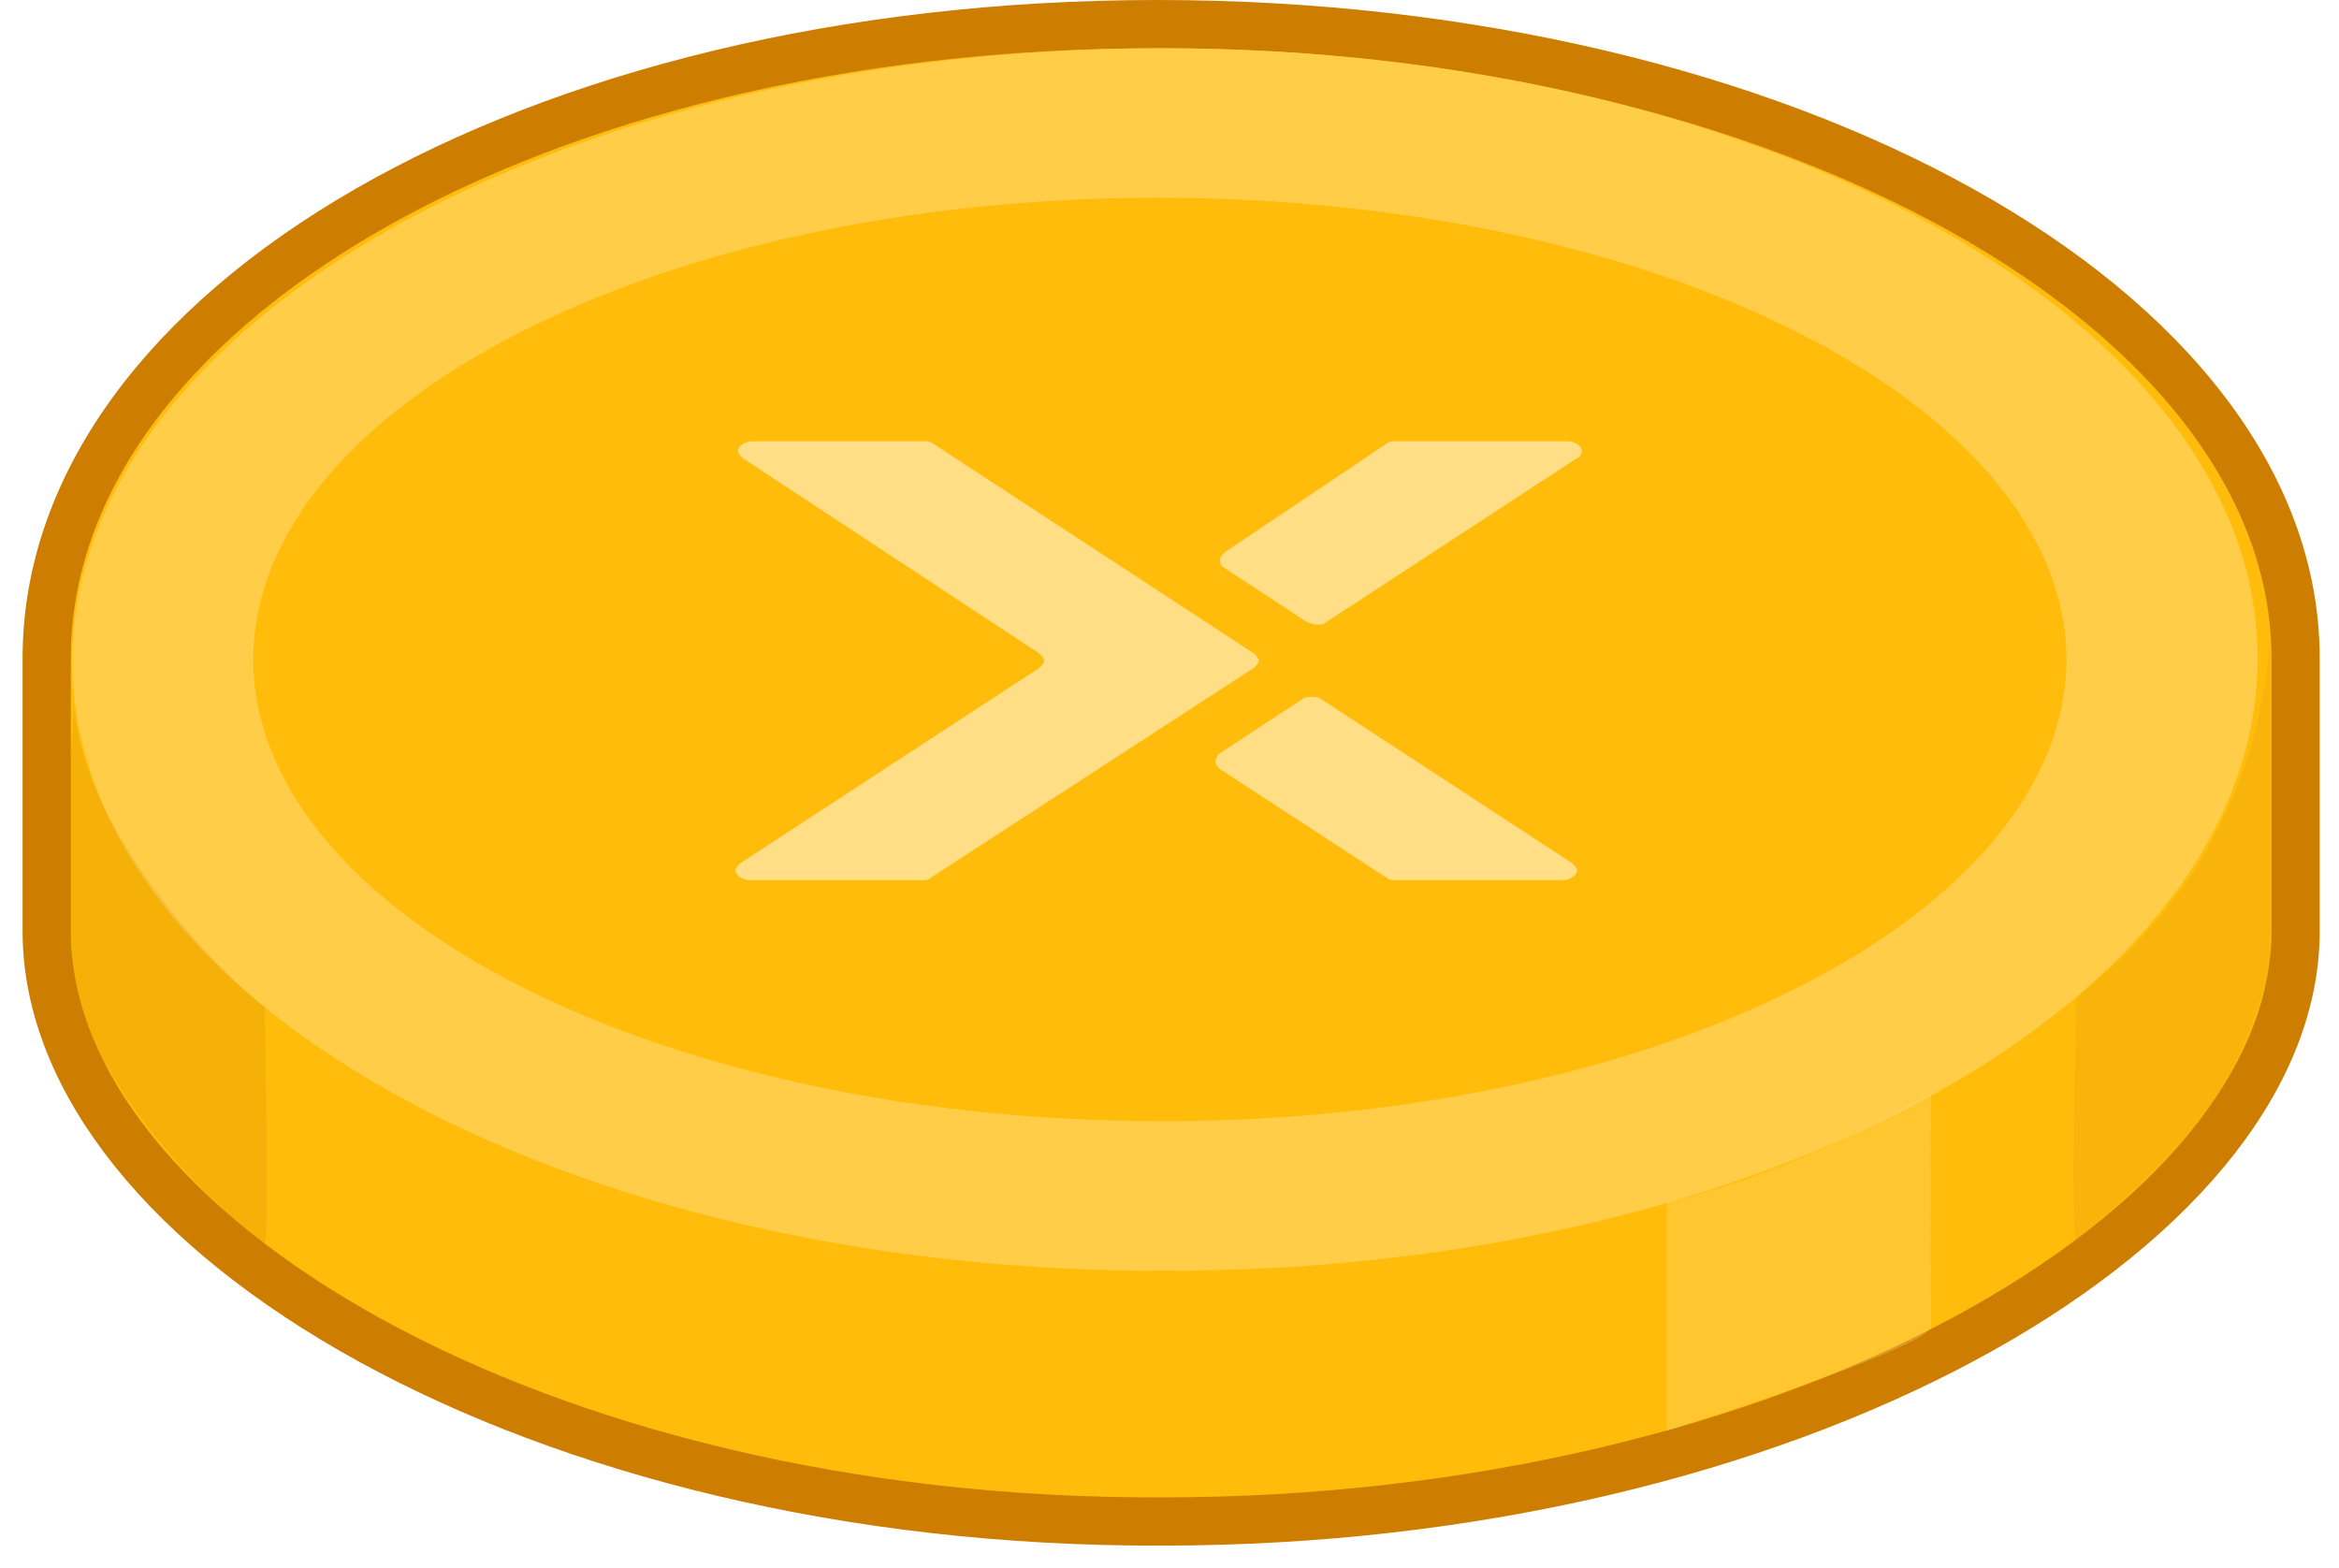
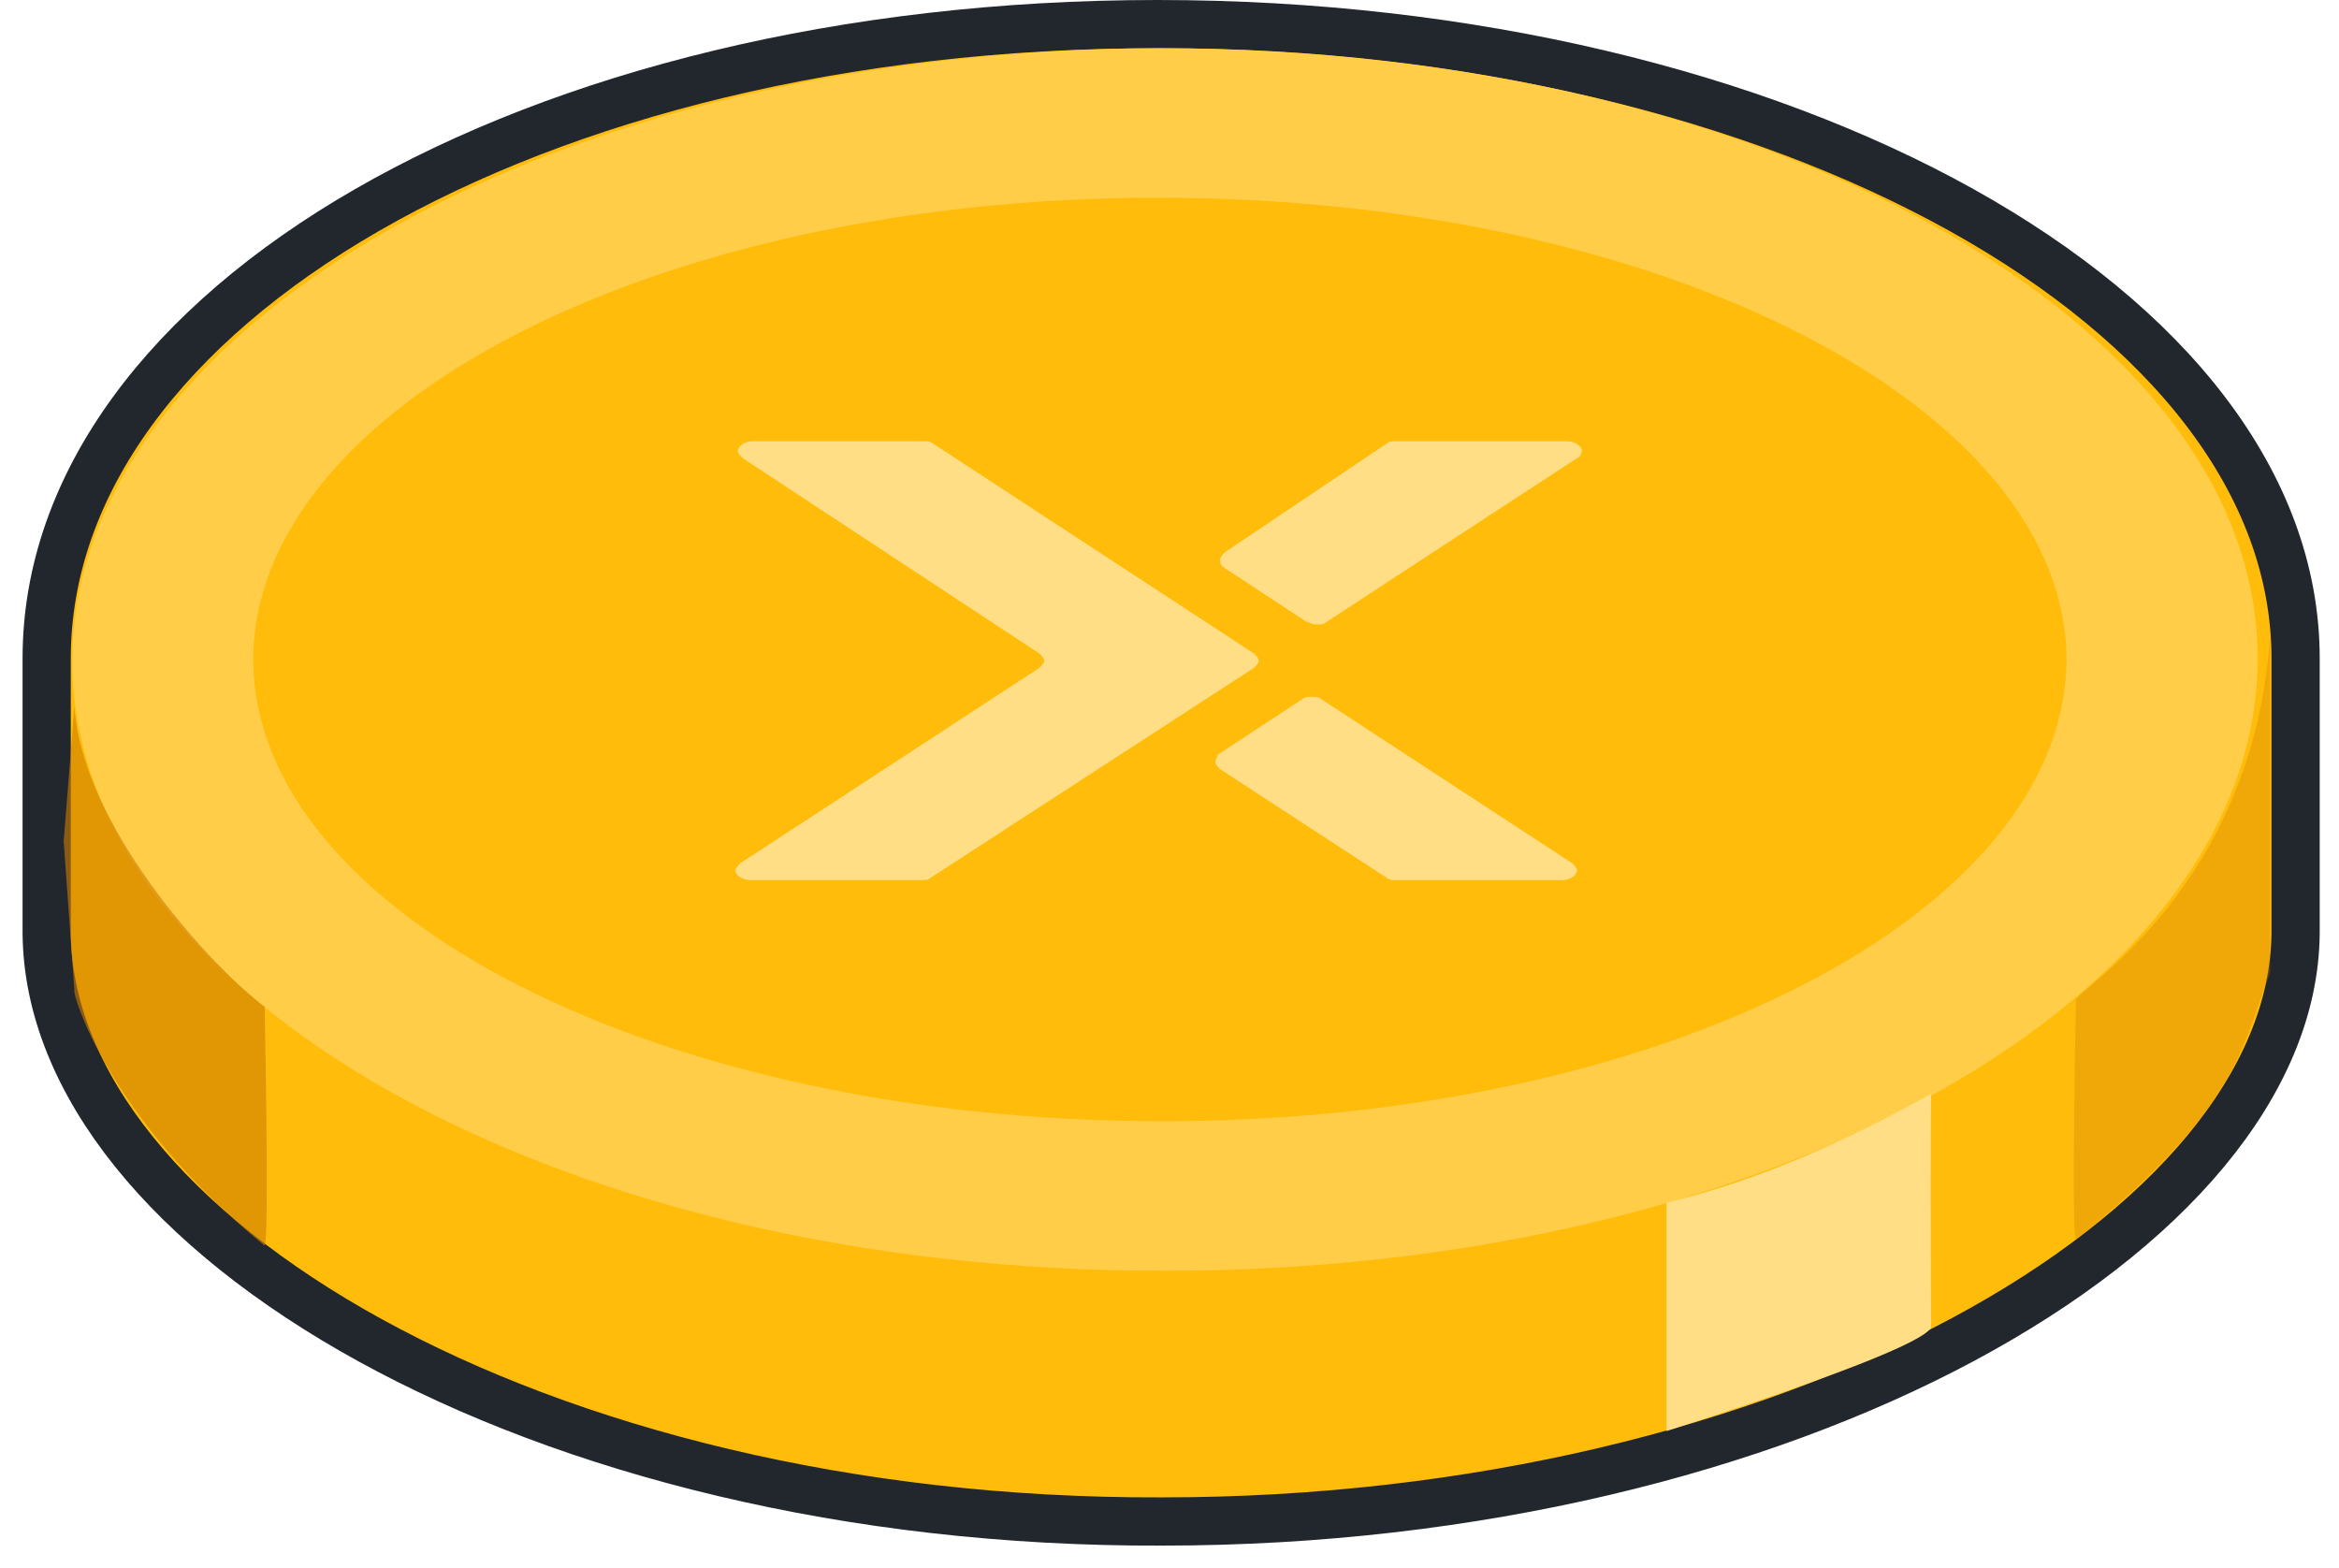
<svg xmlns="http://www.w3.org/2000/svg" width="97px" height="65px" viewBox="0 0 97 65" version="1.1">
  <defs />
  <g id="Page-1" stroke="none" stroke-width="1" fill="none" fill-rule="evenodd">
-     <g id="coins" transform="translate(1, 1)">
-       <path d="M47,0 C21,0 0,11.9 0,26.4 L0,37.8 C0.1,50.2 21.2,62.2 47.2,62.1 C73.2,62.1 94.1,50.1 94.2,37.7 L94.2,26.3 C94.2,11.8 73,0 47,0" id="Fill-1" fill="#E69C00" fill-rule="nonzero" />
-       <path d="M47,0 C21,0 0.936,11.8 0.936,26.3 L0.936,37.7 C1.036,50.1 21.2,62.2 47.2,62.1 C73.2,62.1 94.1,50.1 94.2,37.7 L94.2,26.3 C94.2,11.8 73,0 47,0 Z" id="Stroke-3" stroke="#CD7D00" stroke-width="2" fill="#FFBC0B" fill-rule="nonzero" />
-       <path d="M47.409,51.7 C22.395,51.796 2,40.444 2,26.398 C2,12.448 22.203,1 47.216,1 C72.23,1 92.625,12.352 92.625,26.302 C92.625,40.348 72.422,51.7 47.409,51.7 Z" id="Fill-5" fill="#FFCD48" fill-rule="nonzero" />
-       <path d="M84.7,26.3 C84.7,36.9 67.9,45.5 47.2,45.5 C26.5,45.5 9.6,37 9.5,26.4 C9.5,15.8 26.3,7.2 47,7.2 C67.8,7.2 84.6,15.8 84.7,26.3" id="Fill-9" fill="#FFBC0B" fill-rule="nonzero" />
-       <path d="M37.6,35.4 C37.5,35.5 37.4,35.5 37.2,35.5 L30.1,35.5 C29.8,35.5 29.5,35.3 29.5,35.1 C29.5,35 29.6,34.9 29.7,34.8 L42.1,26.7 C42.2,26.6 42.3,26.5 42.3,26.4 C42.3,26.3 42.2,26.2 42.1,26.1 L29.8,18 C29.7,17.9 29.6,17.8 29.6,17.7 C29.6,17.5 29.9,17.3 30.2,17.3 L37.3,17.3 C37.4,17.3 37.6,17.3 37.7,17.4 L51,26.1 C51.1,26.2 51.2,26.3 51.2,26.4 C51.2,26.5 51.1,26.6 51,26.7 L37.6,35.4 Z M56.5,35.4 L49.6,30.9 C49.5,30.8 49.4,30.7 49.4,30.6 C49.4,30.5 49.5,30.4 49.5,30.3 L53,28 C53.1,27.9 53.3,27.9 53.4,27.9 C53.6,27.9 53.7,27.9 53.8,28 L64.2,34.8 C64.3,34.9 64.4,35 64.4,35.1 C64.4,35.3 64.1,35.5 63.8,35.5 L56.7,35.5 C56.8,35.5 56.6,35.5 56.5,35.4 Z M56.5,17.4 C56.6,17.3 56.7,17.3 56.9,17.3 L64,17.3 C64.3,17.3 64.6,17.5 64.6,17.7 C64.6,17.8 64.5,18 64.4,18 L54,24.8 C53.9,24.9 53.8,24.9 53.6,24.9 C53.4,24.9 53.3,24.8 53.2,24.8 L49.7,22.5 C49.6,22.4 49.6,22.3 49.6,22.2 C49.6,22.1 49.7,22 49.8,21.9 L56.5,17.4 Z" id="Fill-11" fill="#FFDE85" fill-rule="nonzero" />
-       <path d="M1.641,33.884 L2.087,40.104 C1.987,40.104 3.354,45.233 9.975,50.663 C10.175,50.363 9.975,41.009 9.975,40.758 C7.567,38.925 2.37,33.109 2.087,28.292" id="Fill-13" fill="#CD7D00" fill-rule="nonzero" opacity="0.188" />
-       <path d="M93.142,31.749 L93.142,39.344 C91.92,42.581 91.775,44.979 85.089,50.426 C84.889,50.126 85.089,40.945 85.089,40.49 C85.089,40.035 92.472,35.847 93.142,25.326" id="Fill-15" fill="#CD7D00" fill-rule="nonzero" opacity="0.136" />
-       <path d="M68.11,48.881 L68.11,58.35 C75.055,56.109 78.713,54.68 79.083,54.062 C79.063,49.554 79.063,46.32 79.083,44.362 C75.609,46.306 72,47.928 68.11,48.881 Z" id="Path" fill="#FFDE85" opacity="0.296" />
+     <g id="coins" transform="translate(1, 1)" fill-rule="nonzero">
+       <path d="M47,0 C21,0 0,11.9 0,26.4 L0,37.8 C0.1,50.2 21.2,62.2 47.2,62.1 C73.2,62.1 94.1,50.1 94.2,37.7 L94.2,26.3 C94.2,11.8 73,0 47,0" id="Fill-1" fill="#E69C00" />
+       <path d="M47,0 C21,0 0.936,11.8 0.936,26.3 L0.936,37.7 C1.036,50.1 21.2,62.2 47.2,62.1 C73.2,62.1 94.1,50.1 94.2,37.7 L94.2,26.3 C94.2,11.8 73,0 47,0 Z" id="Stroke-3" stroke="#22272E" stroke-width="2" fill="#FFBC0B" />
+       <path d="M47.409,51.7 C22.395,51.796 2,40.444 2,26.398 C2,12.448 22.203,1 47.216,1 C72.23,1 92.625,12.352 92.625,26.302 C92.625,40.348 72.422,51.7 47.409,51.7 Z" id="Fill-5" fill="#FFCD48" />
+       <path d="M84.7,26.3 C84.7,36.9 67.9,45.5 47.2,45.5 C26.5,45.5 9.6,37 9.5,26.4 C9.5,15.8 26.3,7.2 47,7.2 C67.8,7.2 84.6,15.8 84.7,26.3" id="Fill-9" fill="#FFBC0B" />
+       <path d="M37.6,35.4 C37.5,35.5 37.4,35.5 37.2,35.5 L30.1,35.5 C29.8,35.5 29.5,35.3 29.5,35.1 C29.5,35 29.6,34.9 29.7,34.8 L42.1,26.7 C42.2,26.6 42.3,26.5 42.3,26.4 C42.3,26.3 42.2,26.2 42.1,26.1 L29.8,18 C29.7,17.9 29.6,17.8 29.6,17.7 C29.6,17.5 29.9,17.3 30.2,17.3 L37.3,17.3 C37.4,17.3 37.6,17.3 37.7,17.4 L51,26.1 C51.1,26.2 51.2,26.3 51.2,26.4 C51.2,26.5 51.1,26.6 51,26.7 L37.6,35.4 Z M56.5,35.4 L49.6,30.9 C49.5,30.8 49.4,30.7 49.4,30.6 C49.4,30.5 49.5,30.4 49.5,30.3 L53,28 C53.1,27.9 53.3,27.9 53.4,27.9 C53.6,27.9 53.7,27.9 53.8,28 L64.2,34.8 C64.3,34.9 64.4,35 64.4,35.1 C64.4,35.3 64.1,35.5 63.8,35.5 L56.7,35.5 C56.8,35.5 56.6,35.5 56.5,35.4 Z M56.5,17.4 C56.6,17.3 56.7,17.3 56.9,17.3 L64,17.3 C64.3,17.3 64.6,17.5 64.6,17.7 C64.6,17.8 64.5,18 64.4,18 L54,24.8 C53.9,24.9 53.8,24.9 53.6,24.9 C53.4,24.9 53.3,24.8 53.2,24.8 L49.7,22.5 C49.6,22.4 49.6,22.3 49.6,22.2 C49.6,22.1 49.7,22 49.8,21.9 L56.5,17.4 Z" id="Fill-11" fill="#FFDE85" />
+       <path d="M1.641,33.884 L2.087,40.104 C1.987,40.104 3.354,45.233 9.975,50.663 C10.175,50.363 9.975,41.009 9.975,40.758 C7.567,38.925 2.37,33.109 2.087,28.292" id="Fill-13" fill="#CD7D00" opacity="0.606" />
+       <path d="M93.142,31.749 L93.142,39.344 C91.92,42.581 91.775,44.979 85.089,50.426 C84.889,50.126 85.089,40.945 85.089,40.49 C85.089,40.035 92.472,35.847 93.142,25.326" id="Fill-15" fill="#CD7D00" opacity="0.316" />
+       <path d="M68.11,48.881 L68.11,58.35 C75.055,56.109 78.713,54.68 79.083,54.062 C79.063,49.554 79.063,46.32 79.083,44.362 C75.609,46.306 72,47.928 68.11,48.881 Z" id="Path" fill="#FFDE85" />
    </g>
  </g>
</svg>
